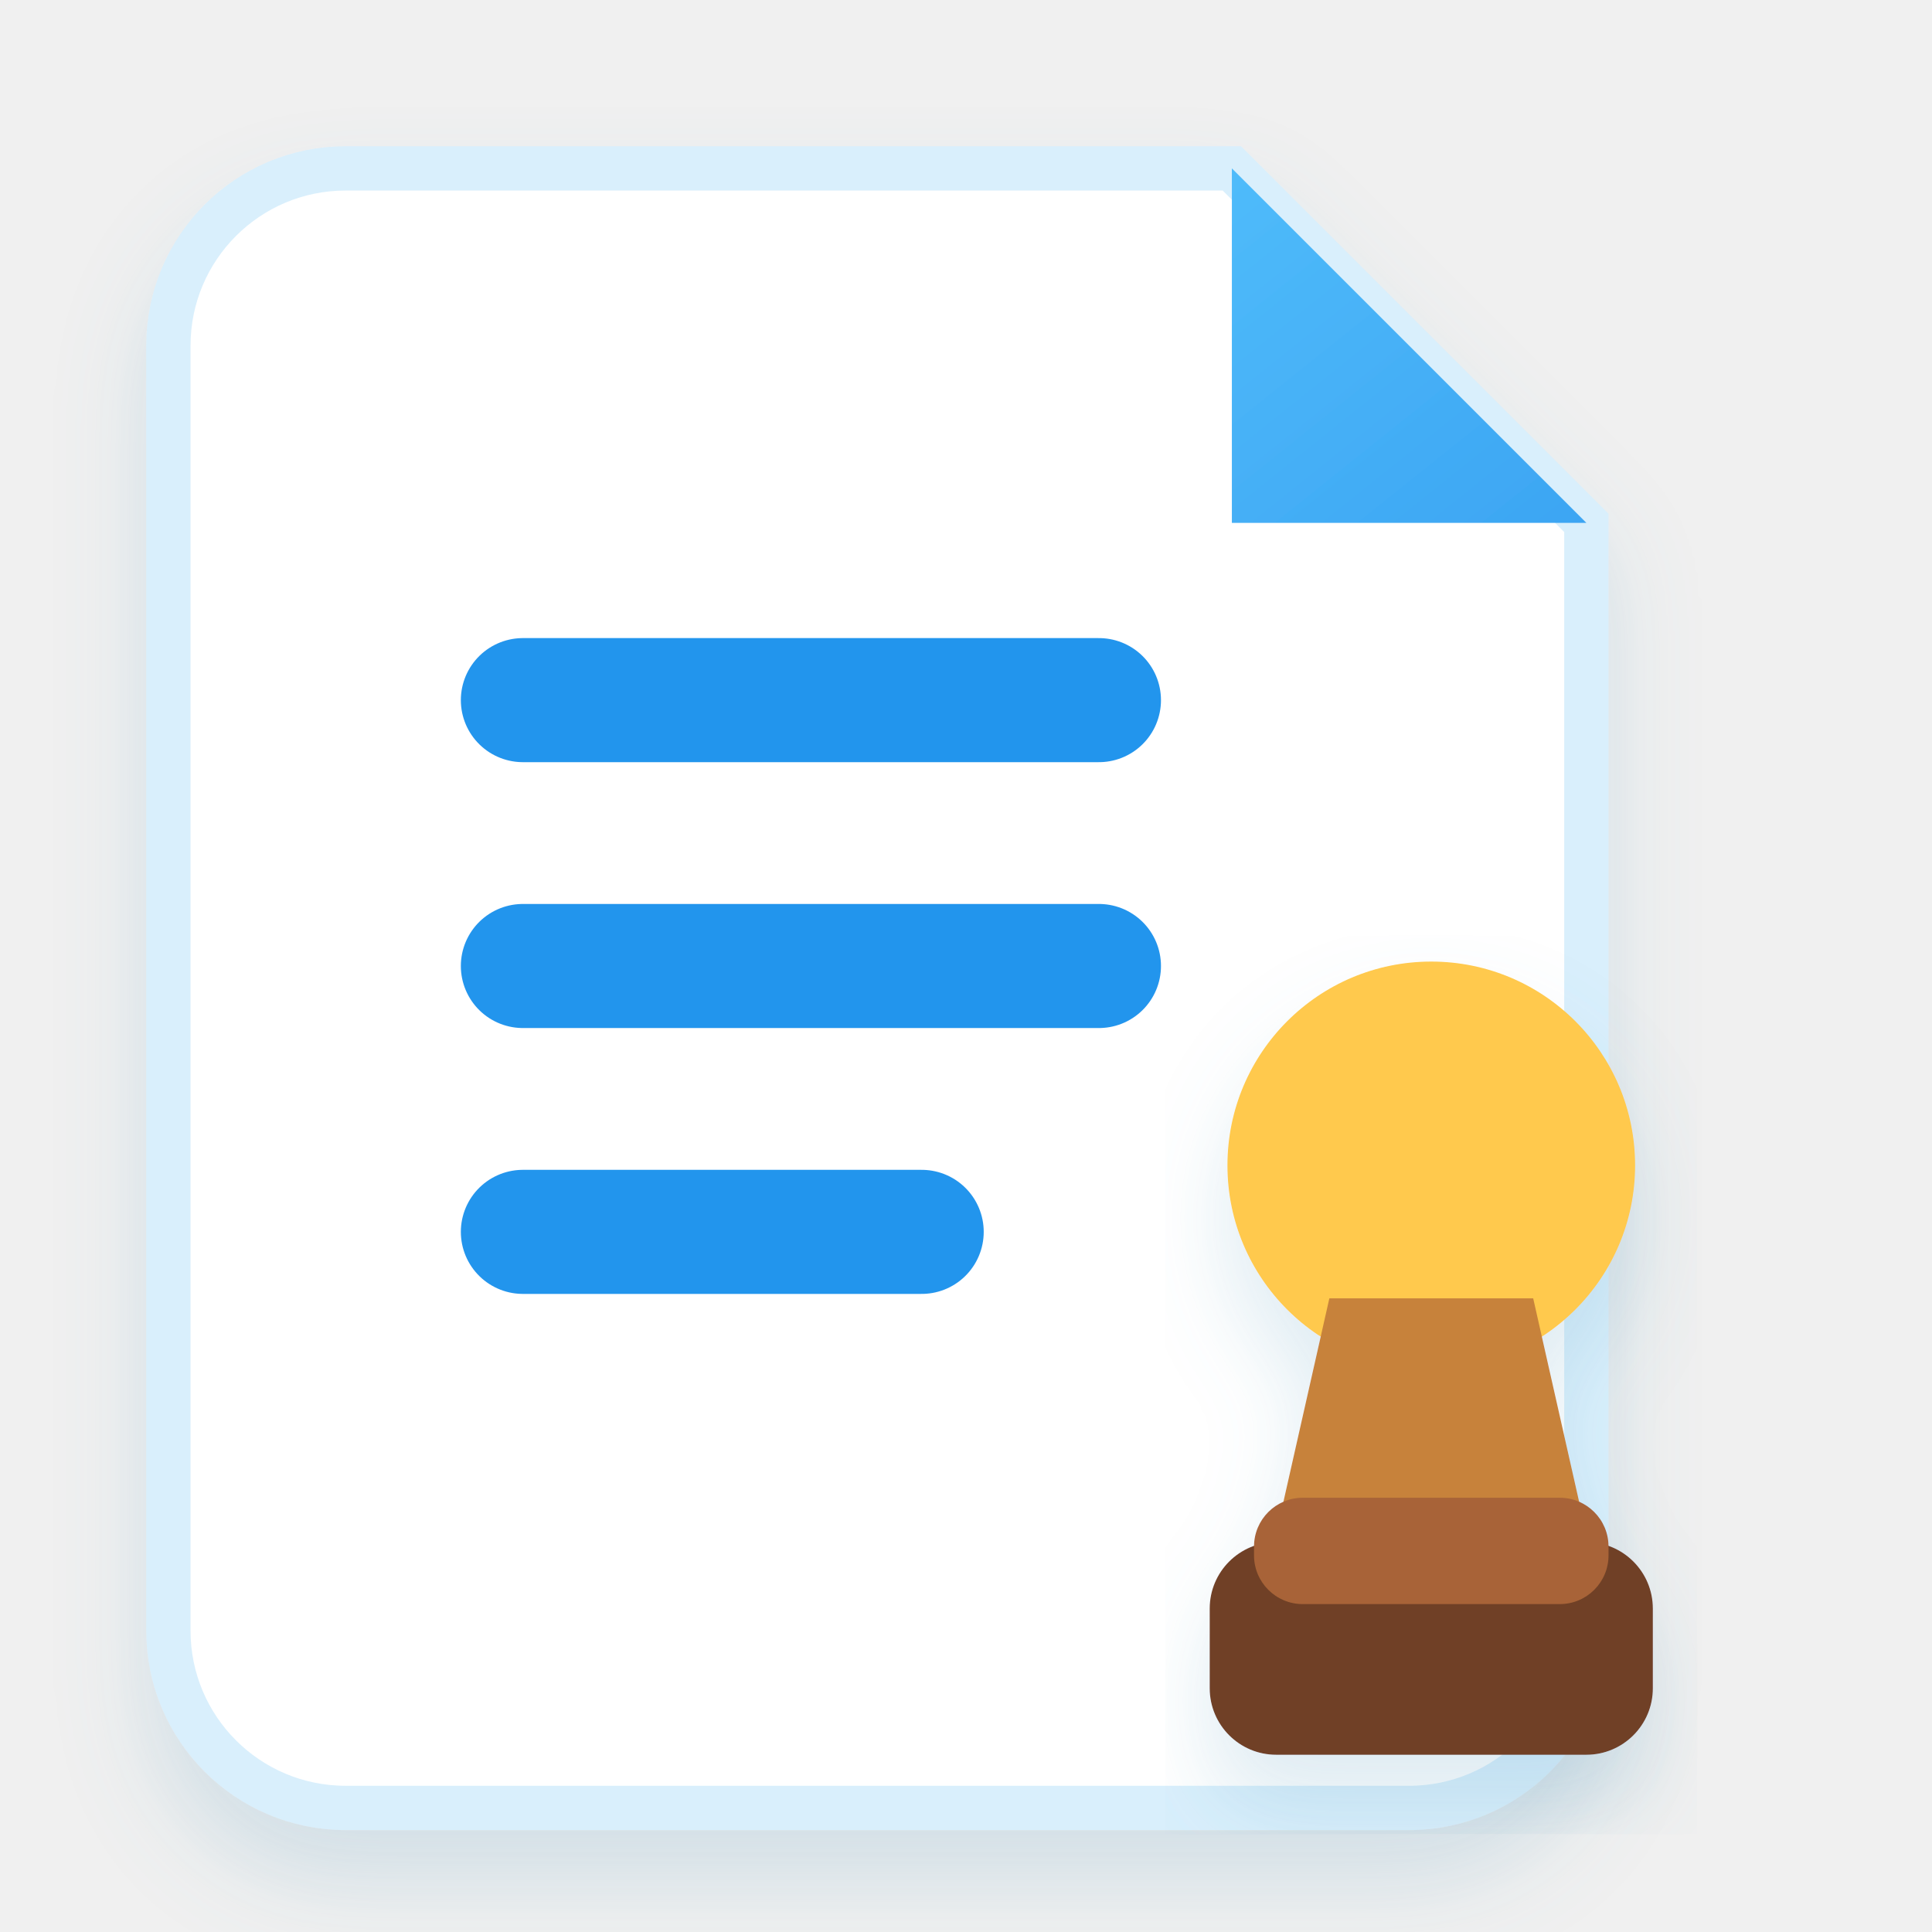
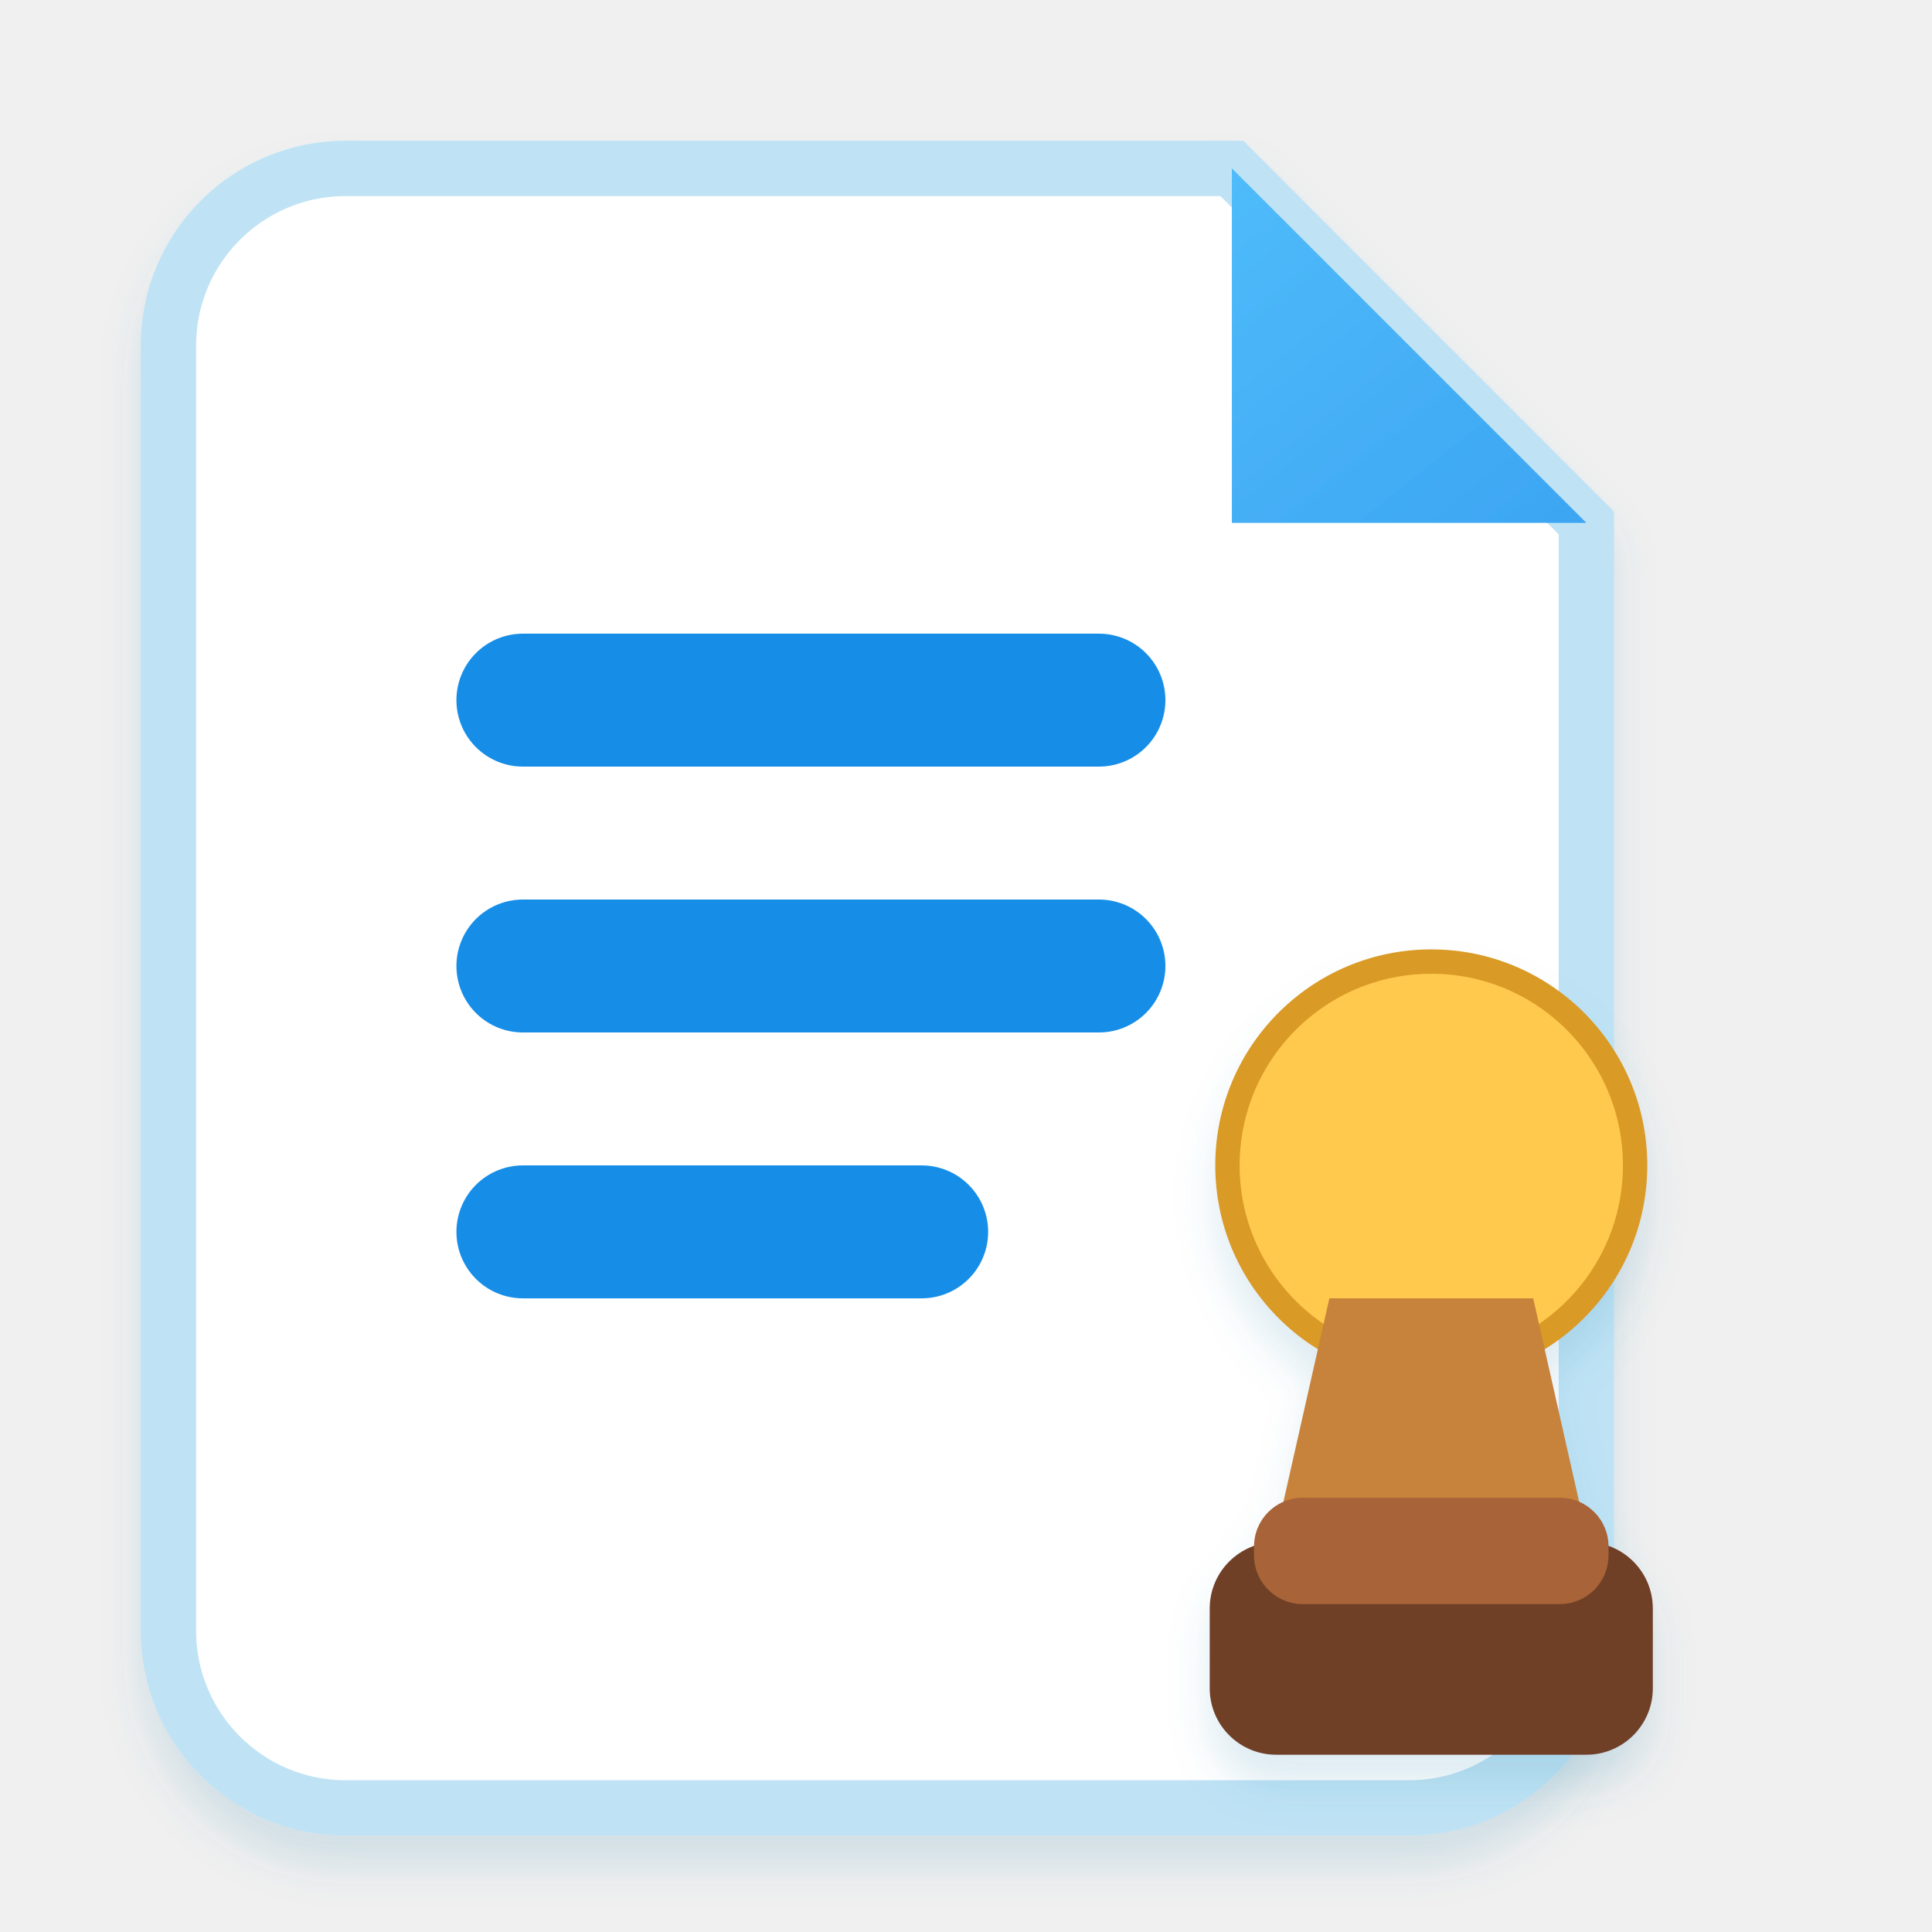
- <svg xmlns="http://www.w3.org/2000/svg" viewBox="2.2 2.2 43.6 43.6">
+ <svg xmlns="http://www.w3.org/2000/svg" viewBox="2.2 2.2 43.6 43.6" shape-rendering="geometricPrecision">
  <defs>
    <filter id="s">
-       <feDropShadow dx="0" dy="1.2" stdDeviation="1" flood-color="#6aa7c4" flood-opacity=".22" />
+       <feDropShadow dx="0" dy=".7" stdDeviation=".45" flood-color="#4f97ba" flood-opacity=".18" />
    </filter>
    <linearGradient id="b" x1="15" y1="10" x2="35" y2="35" gradientUnits="userSpaceOnUse">
      <stop stop-color="#5ac8ff" />
      <stop offset="1" stop-color="#2388e8" />
    </linearGradient>
    <linearGradient id="stamp" x1="31" y1="25" x2="37" y2="42" gradientUnits="userSpaceOnUse">
      <stop stop-color="#ffc94d" />
      <stop offset=".52" stop-color="#e5a52d" />
      <stop offset=".53" stop-color="#a86437" />
      <stop offset="1" stop-color="#704127" />
    </linearGradient>
  </defs>
  <g filter="url(#s)">
-     <path d="M10 6h20l8 8v25a4 4 0 0 1-4 4H10a4 4 0 0 1-4-4V10a4 4 0 0 1 4-4Z" fill="#fff" stroke="#d9effc" />
+     <path d="M10 6h20l8 8v25a4 4 0 0 1-4 4H10a4 4 0 0 1-4-4V10a4 4 0 0 1 4-4Z" fill="#fff" stroke="#bfe3f5" stroke-width="1.25" />
    <path d="M30 6v8h8" fill="url(#b)" />
-     <path d="M14 18h13M14 24h13M14 30h9" stroke="#2495ed" stroke-width="2.8" stroke-linecap="round" />
+     <path d="M14 18h13M14 24h13M14 30h9" stroke="#168ee8" stroke-width="3" stroke-linecap="round" />
  </g>
  <g filter="url(#s)">
-     <circle cx="34.5" cy="28.5" r="4.6" fill="#ffc94d" />
+     <circle cx="34.5" cy="28.5" r="4.6" fill="#ffc94d" stroke="#d99a27" stroke-width=".55" />
    <path d="M32.2 31.5h4.6l1.4 6.2h-7.4z" fill="#c7823b" />
    <rect x="29.5" y="37" width="10" height="4.8" rx="1.5" fill="#704127" />
    <rect x="30.5" y="36" width="8" height="2.4" rx="1.1" fill="#a86437" />
  </g>
</svg>
